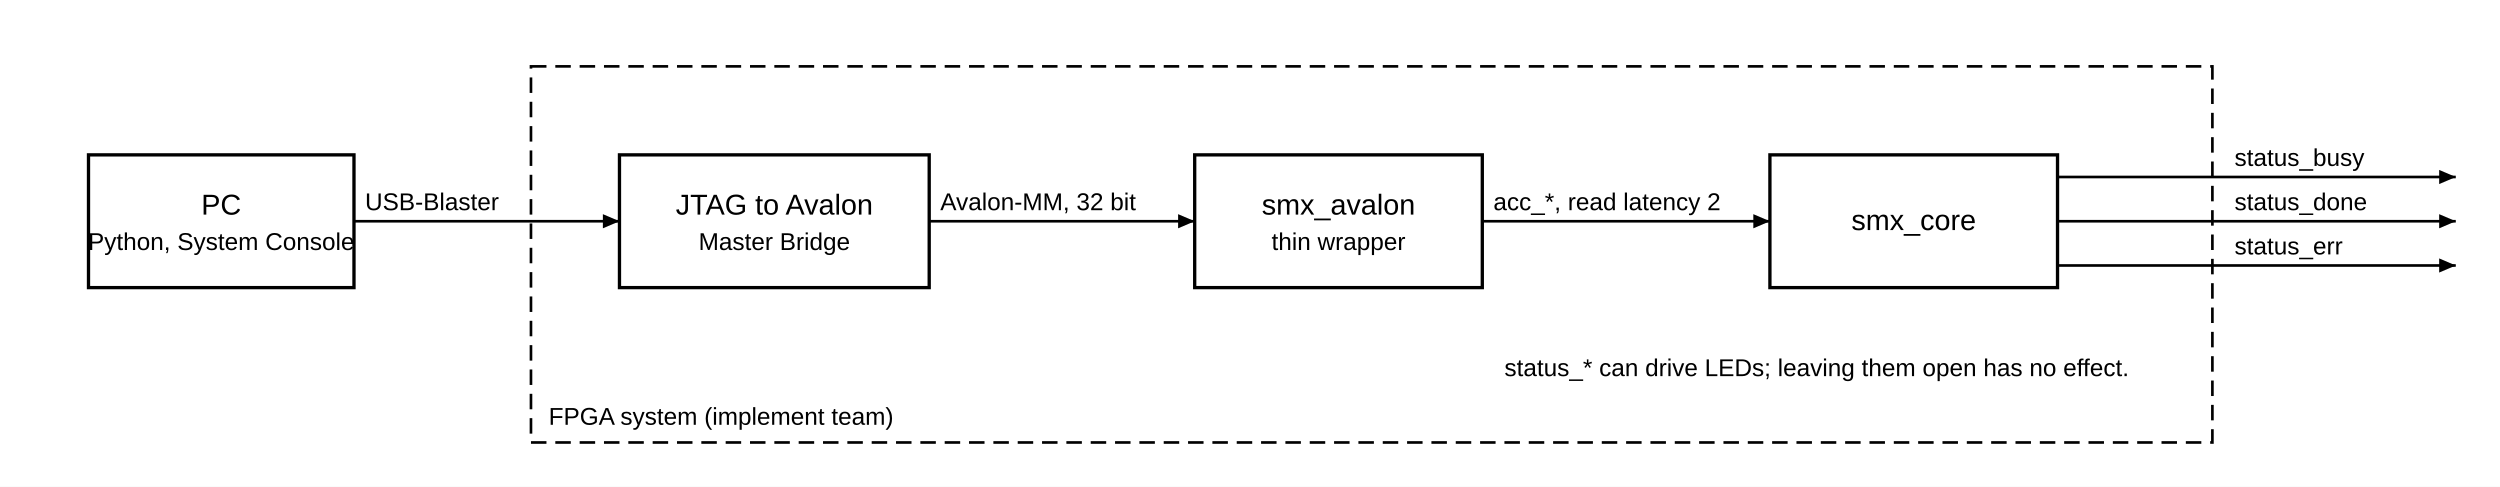
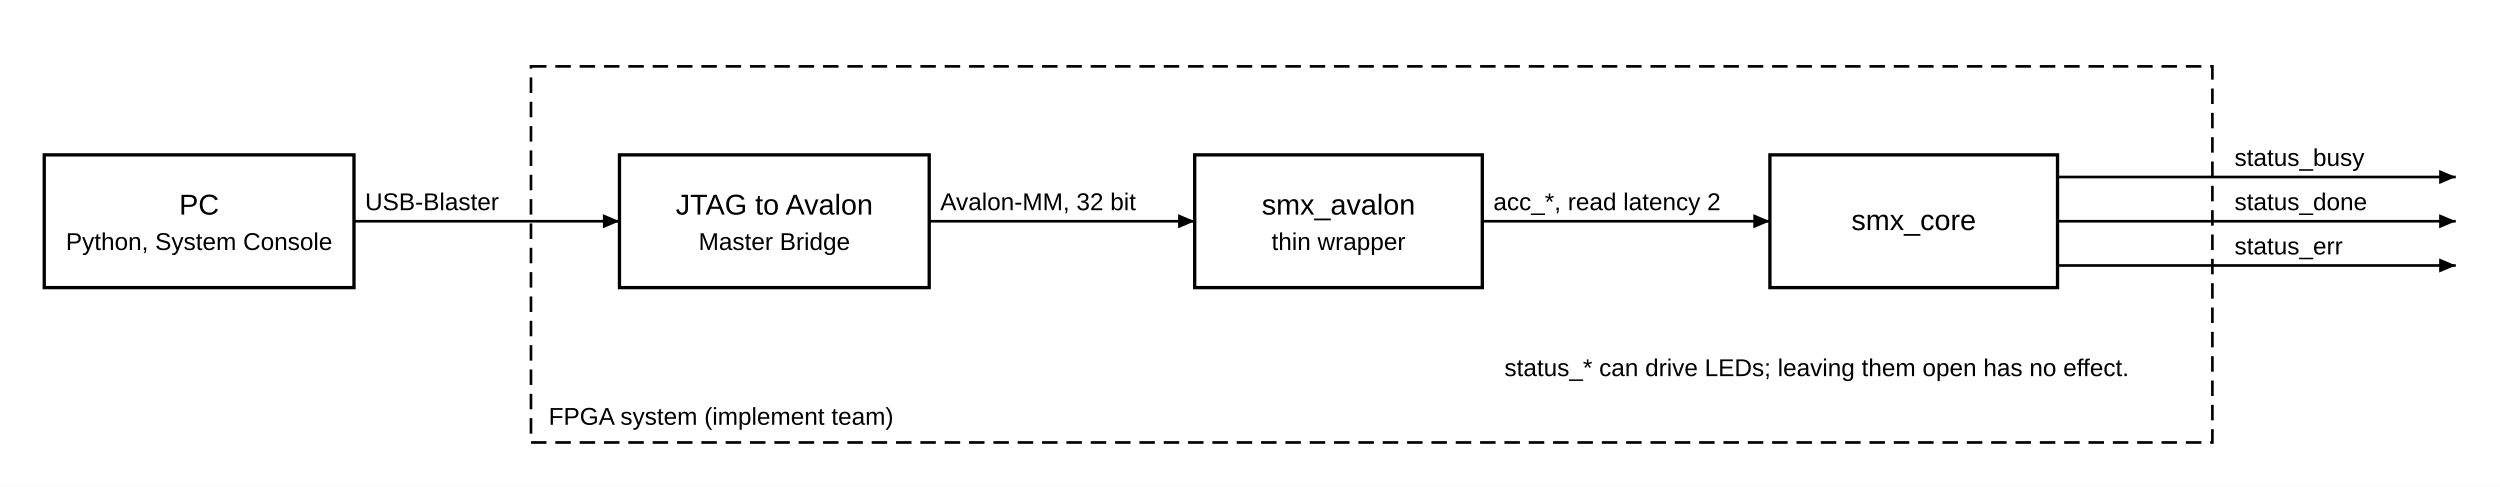
<svg xmlns="http://www.w3.org/2000/svg" viewBox="0 0 1130 220" width="1130" height="220" font-family="Arial, Helvetica, sans-serif" fill="#000">
  <defs>
    <marker id="arrow" viewBox="0 0 8 8" refX="7.5" refY="4" markerWidth="8" markerHeight="8" markerUnits="userSpaceOnUse" orient="auto">
      <path d="M0,0.8 L7.5,4 L0,7.2 z" fill="#000" />
    </marker>
  </defs>
  <rect width="1130" height="220" fill="#fff" />
  <rect x="240" y="30" width="760" height="170" fill="none" stroke="#000" stroke-width="1.2" stroke-dasharray="7 4" />
  <text x="248" y="192" font-size="11" text-anchor="start">FPGA system (implement team)</text>
-   <rect x="40" y="70" width="120" height="60" fill="#fff" stroke="#000" stroke-width="1.5" />
-   <text x="100" y="97" font-size="13" text-anchor="middle">PC</text>
-   <text x="100" y="113" font-size="11" text-anchor="middle">Python, System Console</text>
+   <rect x="20" y="70" width="140" height="60" fill="#fff" stroke="#000" stroke-width="1.5" />
+   <text x="90" y="97" font-size="13" text-anchor="middle">PC</text>
+   <text x="90" y="113" font-size="11" text-anchor="middle">Python, System Console</text>
  <rect x="280" y="70" width="140" height="60" fill="#fff" stroke="#000" stroke-width="1.5" />
  <text x="350" y="97" font-size="13" text-anchor="middle">JTAG to Avalon</text>
  <text x="350" y="113" font-size="11" text-anchor="middle">Master Bridge</text>
  <rect x="540" y="70" width="130" height="60" fill="#fff" stroke="#000" stroke-width="1.5" />
  <text x="605" y="97" font-size="13" text-anchor="middle">smx_avalon</text>
  <text x="605" y="113" font-size="11" text-anchor="middle">thin wrapper</text>
  <rect x="800" y="70" width="130" height="60" fill="#fff" stroke="#000" stroke-width="1.5" />
  <text x="865" y="104" font-size="13" text-anchor="middle">smx_core</text>
  <polyline points="160,100 280,100" fill="none" stroke="#000" stroke-width="1.2" marker-end="url(#arrow)" />
  <text x="165" y="95" font-size="11" text-anchor="start">USB-Blaster</text>
  <polyline points="420,100 540,100" fill="none" stroke="#000" stroke-width="1.2" marker-end="url(#arrow)" />
  <text x="425" y="95" font-size="11" text-anchor="start">Avalon-MM, 32 bit</text>
  <polyline points="670,100 800,100" fill="none" stroke="#000" stroke-width="1.2" marker-end="url(#arrow)" />
  <text x="675" y="95" font-size="11" text-anchor="start">acc_*, read latency 2</text>
  <polyline points="930,80 1110,80" fill="none" stroke="#000" stroke-width="1.2" marker-end="url(#arrow)" />
  <text x="1010" y="75" font-size="11" text-anchor="start">status_busy</text>
  <polyline points="930,100 1110,100" fill="none" stroke="#000" stroke-width="1.2" marker-end="url(#arrow)" />
  <text x="1010" y="95" font-size="11" text-anchor="start">status_done</text>
  <polyline points="930,120 1110,120" fill="none" stroke="#000" stroke-width="1.2" marker-end="url(#arrow)" />
  <text x="1010" y="115" font-size="11" text-anchor="start">status_err</text>
  <text x="680" y="170" font-size="11" text-anchor="start">status_* can drive LEDs; leaving them open has no effect.</text>
</svg>
